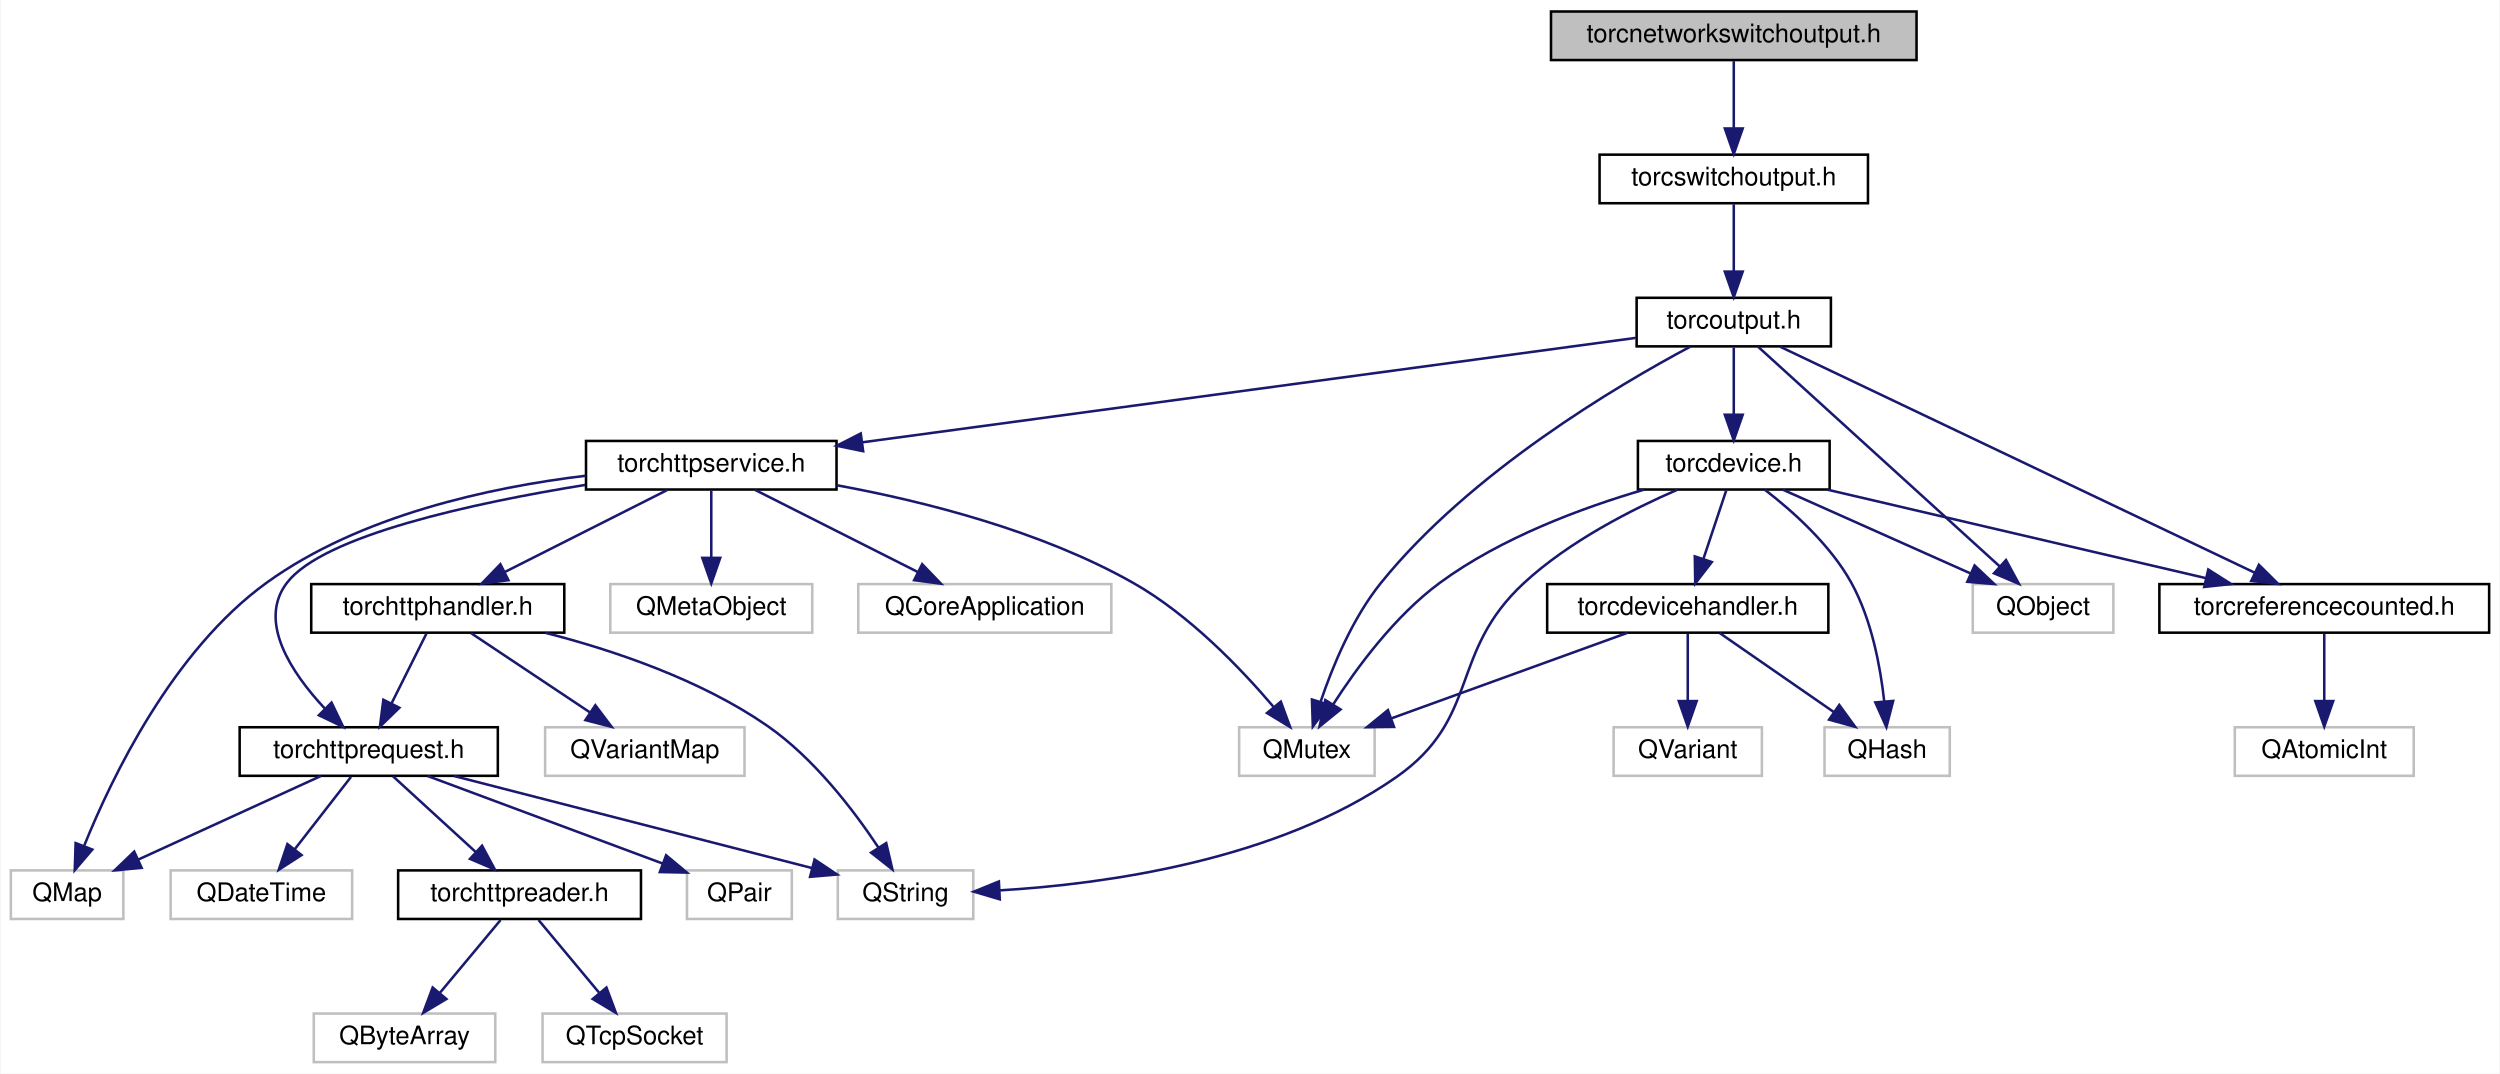
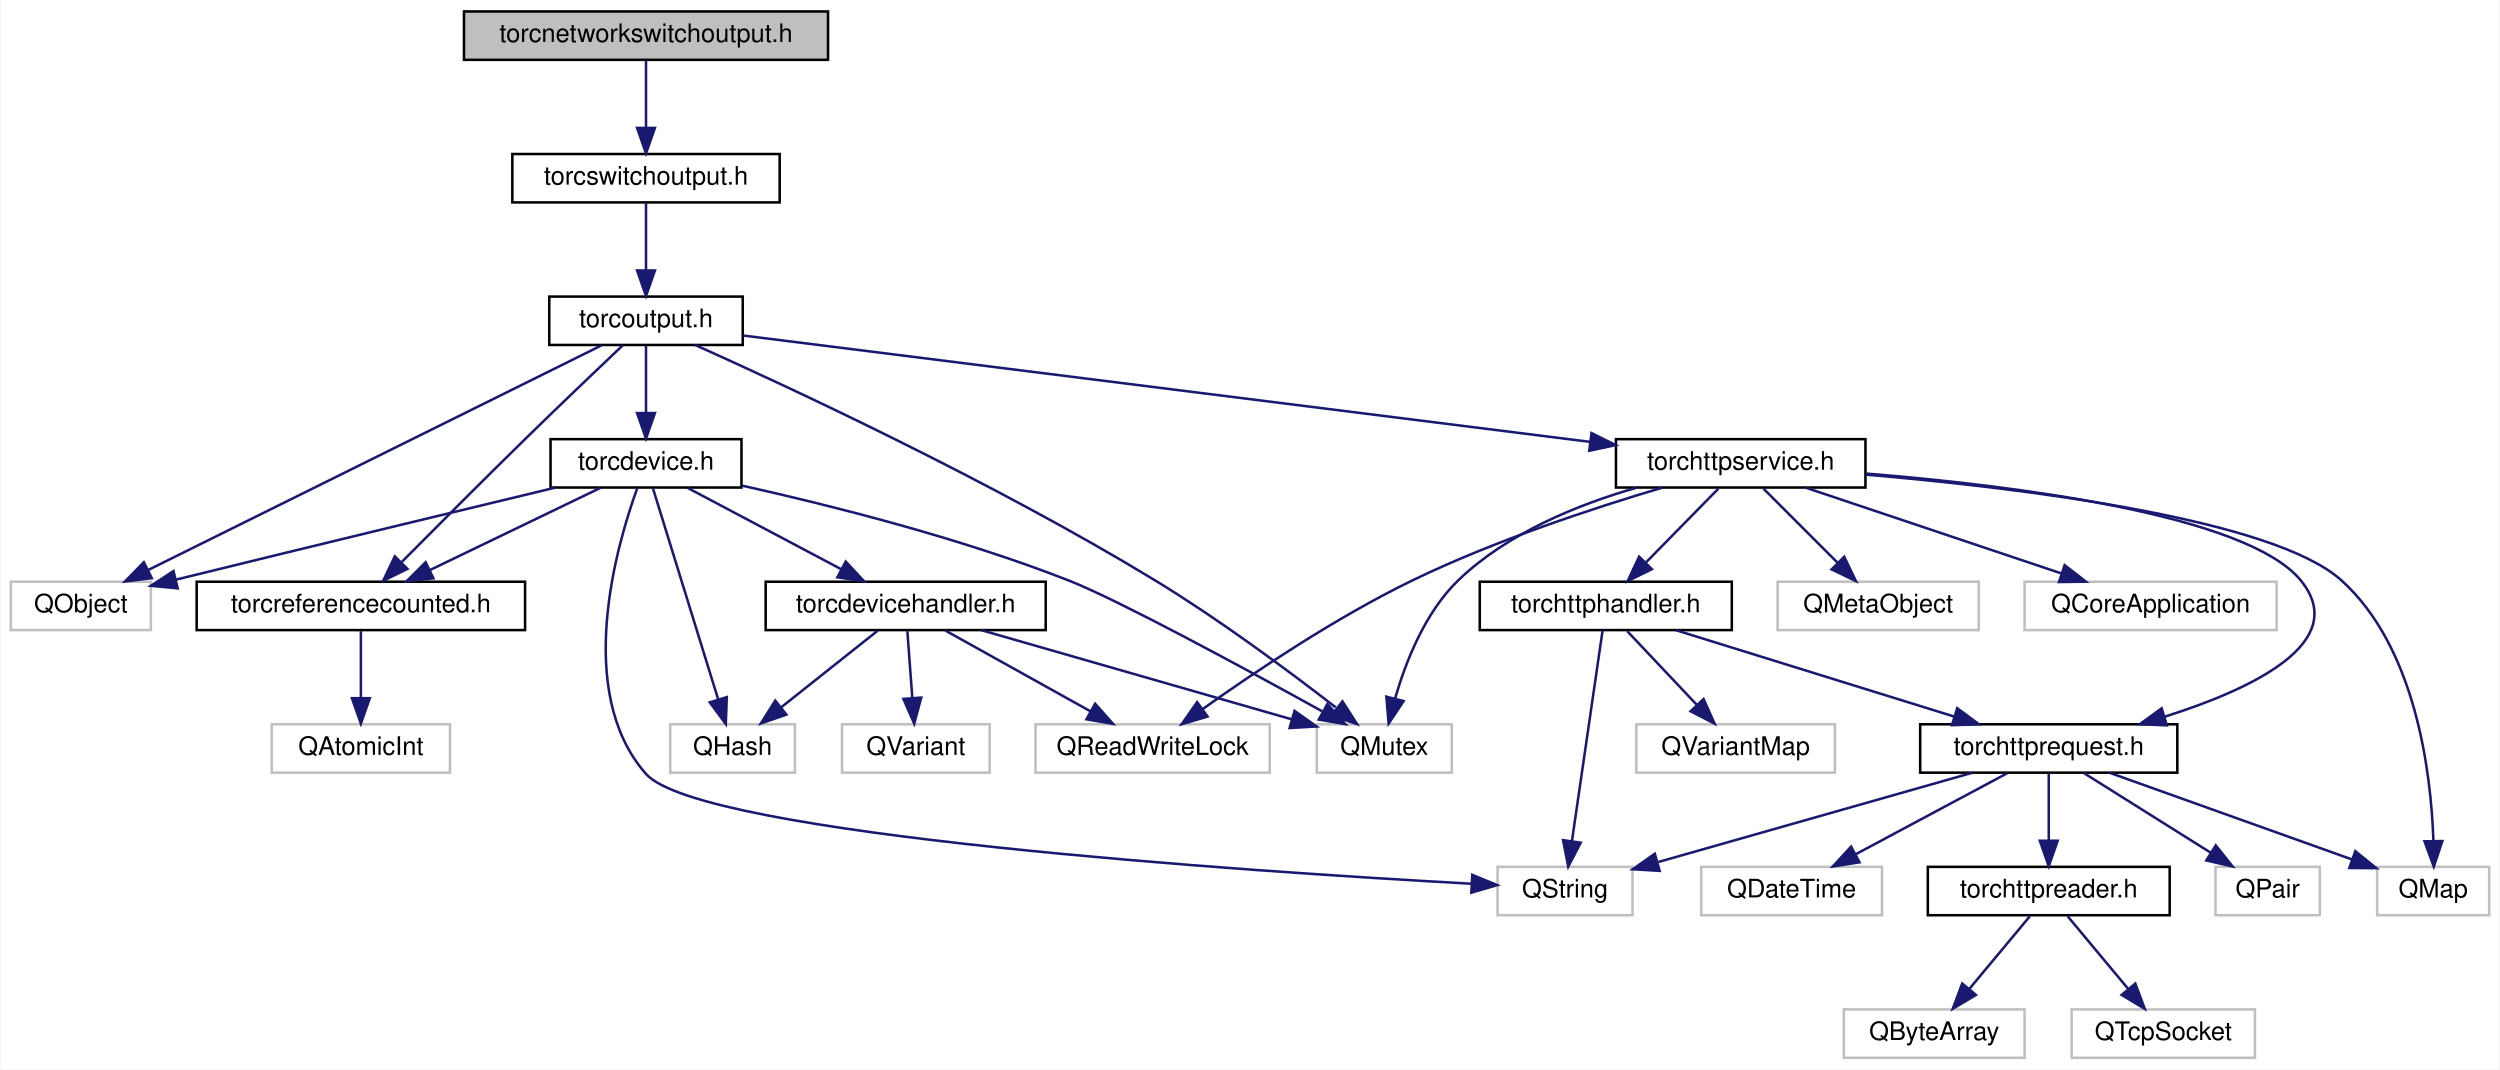
- <svg xmlns="http://www.w3.org/2000/svg" xmlns:xlink="http://www.w3.org/1999/xlink" width="978pt" height="420pt" viewBox="0.00 0.00 977.50 420.00">
+ <svg xmlns="http://www.w3.org/2000/svg" xmlns:xlink="http://www.w3.org/1999/xlink" width="982pt" height="420pt" viewBox="0.00 0.00 981.50 420.00">
  <g id="graph0" class="graph" transform="scale(1 1) rotate(0) translate(4 416)">
-     <polygon fill="white" stroke="none" points="-4,4 -4,-416 973.5,-416 973.5,4 -4,4" />
+     <polygon fill="white" stroke="none" points="-4,4 -4,-416 977.5,-416 977.5,4 -4,4" />
    <g id="node1" class="node">
-       <polygon fill="#bfbfbf" stroke="black" points="602.5,-392.5 602.5,-411.5 745.5,-411.5 745.5,-392.5 602.5,-392.5" />
-       <text text-anchor="middle" x="674" y="-399.5" font-family="Helvetica,sans-Serif" font-size="10.00">torcnetworkswitchoutput.h</text>
+       <polygon fill="#bfbfbf" stroke="black" points="178,-392.5 178,-411.5 321,-411.5 321,-392.5 178,-392.5" />
+       <text text-anchor="middle" x="249.5" y="-399.5" font-family="Helvetica,sans-Serif" font-size="10.00">torcnetworkswitchoutput.h</text>
    </g>
    <g id="node2" class="node">
      <g id="a_node2">
        <a xlink:href="../../db/d9e/torcswitchoutput_8h.html" target="_top" xlink:title="torcswitchoutput.h">
-           <polygon fill="white" stroke="black" points="621.5,-336.5 621.5,-355.5 726.5,-355.5 726.5,-336.5 621.5,-336.5" />
-           <text text-anchor="middle" x="674" y="-343.5" font-family="Helvetica,sans-Serif" font-size="10.00">torcswitchoutput.h</text>
+           <polygon fill="white" stroke="black" points="197,-336.5 197,-355.5 302,-355.5 302,-336.5 197,-336.5" />
+           <text text-anchor="middle" x="249.5" y="-343.5" font-family="Helvetica,sans-Serif" font-size="10.00">torcswitchoutput.h</text>
        </a>
      </g>
    </g>
    <g id="edge1" class="edge">
-       <path fill="none" stroke="midnightblue" d="M674,-392.083C674,-385.006 674,-374.861 674,-365.986" />
-       <polygon fill="midnightblue" stroke="midnightblue" points="677.5,-365.751 674,-355.751 670.5,-365.751 677.5,-365.751" />
+       <path fill="none" stroke="midnightblue" d="M249.5,-392.083C249.5,-385.006 249.5,-374.861 249.5,-365.986" />
+       <polygon fill="midnightblue" stroke="midnightblue" points="253,-365.751 249.5,-355.751 246,-365.751 253,-365.751" />
    </g>
    <g id="node3" class="node">
      <g id="a_node3">
        <a xlink:href="../../dc/d01/torcoutput_8h.html" target="_top" xlink:title="torcoutput.h">
-           <polygon fill="white" stroke="black" points="636,-280.5 636,-299.5 712,-299.5 712,-280.5 636,-280.5" />
-           <text text-anchor="middle" x="674" y="-287.5" font-family="Helvetica,sans-Serif" font-size="10.00">torcoutput.h</text>
+           <polygon fill="white" stroke="black" points="211.5,-280.5 211.5,-299.5 287.5,-299.5 287.5,-280.5 211.5,-280.5" />
+           <text text-anchor="middle" x="249.5" y="-287.5" font-family="Helvetica,sans-Serif" font-size="10.00">torcoutput.h</text>
        </a>
      </g>
    </g>
    <g id="edge2" class="edge">
-       <path fill="none" stroke="midnightblue" d="M674,-336.083C674,-329.006 674,-318.861 674,-309.986" />
-       <polygon fill="midnightblue" stroke="midnightblue" points="677.5,-309.751 674,-299.751 670.5,-309.751 677.5,-309.751" />
+       <path fill="none" stroke="midnightblue" d="M249.5,-336.083C249.5,-329.006 249.5,-318.861 249.5,-309.986" />
+       <polygon fill="midnightblue" stroke="midnightblue" points="253,-309.751 249.5,-299.751 246,-309.751 253,-309.751" />
    </g>
    <g id="node4" class="node">
-       <polygon fill="white" stroke="#bfbfbf" points="480.5,-112.5 480.5,-131.5 533.5,-131.5 533.5,-112.5 480.5,-112.5" />
-       <text text-anchor="middle" x="507" y="-119.5" font-family="Helvetica,sans-Serif" font-size="10.00">QMutex</text>
+       <polygon fill="white" stroke="#bfbfbf" points="513,-112.5 513,-131.5 566,-131.5 566,-112.5 513,-112.5" />
+       <text text-anchor="middle" x="539.5" y="-119.5" font-family="Helvetica,sans-Serif" font-size="10.00">QMutex</text>
    </g>
    <g id="edge3" class="edge">
-       <path fill="none" stroke="midnightblue" d="M656.93,-280.357C628.438,-265.176 570.881,-231.194 536,-188 524.851,-174.194 517.085,-155.423 512.414,-141.601" />
-       <polygon fill="midnightblue" stroke="midnightblue" points="515.662,-140.26 509.327,-131.768 508.983,-142.357 515.662,-140.26" />
+       <path fill="none" stroke="midnightblue" d="M268.787,-280.497C305.098,-264.221 385.695,-226.818 449.5,-188 475.02,-172.474 502.627,-151.924 520.44,-138.123" />
+       <polygon fill="midnightblue" stroke="midnightblue" points="523.079,-140.502 528.799,-131.583 518.766,-134.988 523.079,-140.502" />
    </g>
    <g id="node5" class="node">
-       <polygon fill="white" stroke="#bfbfbf" points="767.5,-168.5 767.5,-187.5 822.5,-187.5 822.5,-168.5 767.5,-168.5" />
-       <text text-anchor="middle" x="795" y="-175.5" font-family="Helvetica,sans-Serif" font-size="10.00">QObject</text>
+       <polygon fill="white" stroke="#bfbfbf" points="0,-168.5 0,-187.5 55,-187.5 55,-168.5 0,-168.5" />
+       <text text-anchor="middle" x="27.5" y="-175.5" font-family="Helvetica,sans-Serif" font-size="10.00">QObject</text>
    </g>
    <g id="edge4" class="edge">
-       <path fill="none" stroke="midnightblue" d="M683.495,-280.368C703.905,-261.814 752.196,-217.913 778.019,-194.438" />
-       <polygon fill="midnightblue" stroke="midnightblue" points="780.504,-196.908 785.549,-187.591 775.796,-191.728 780.504,-196.908" />
+       <path fill="none" stroke="midnightblue" d="M232.08,-280.368C193.336,-261.171 99.835,-214.842 53.886,-192.074" />
+       <polygon fill="midnightblue" stroke="midnightblue" points="55.353,-188.895 44.839,-187.591 52.245,-195.167 55.353,-188.895" />
    </g>
    <g id="node6" class="node">
      <g id="a_node6">
        <a xlink:href="../../d8/dfe/torcreferencecounted_8h.html" target="_top" xlink:title="torcreferencecounted.h">
-           <polygon fill="white" stroke="black" points="840.5,-168.5 840.5,-187.5 969.5,-187.5 969.5,-168.5 840.5,-168.5" />
-           <text text-anchor="middle" x="905" y="-175.5" font-family="Helvetica,sans-Serif" font-size="10.00">torcreferencecounted.h</text>
+           <polygon fill="white" stroke="black" points="73,-168.5 73,-187.5 202,-187.5 202,-168.5 73,-168.5" />
+           <text text-anchor="middle" x="137.5" y="-175.5" font-family="Helvetica,sans-Serif" font-size="10.00">torcreferencecounted.h</text>
        </a>
      </g>
    </g>
    <g id="edge5" class="edge">
-       <path fill="none" stroke="midnightblue" d="M692.126,-280.368C732.525,-261.131 830.14,-214.648 877.844,-191.931" />
-       <polygon fill="midnightblue" stroke="midnightblue" points="879.434,-195.051 886.958,-187.591 876.425,-188.731 879.434,-195.051" />
+       <path fill="none" stroke="midnightblue" d="M240.434,-280.431C230.927,-271.42 215.58,-256.799 202.5,-244 185.686,-227.547 166.684,-208.491 153.589,-195.284" />
+       <polygon fill="midnightblue" stroke="midnightblue" points="155.794,-192.536 146.271,-187.892 150.819,-197.461 155.794,-192.536" />
    </g>
    <g id="node8" class="node">
      <g id="a_node8">
        <a xlink:href="../../d3/dee/torchttpservice_8h.html" target="_top" xlink:title="torchttpservice.h">
-           <polygon fill="white" stroke="black" points="225,-224.5 225,-243.5 323,-243.5 323,-224.5 225,-224.5" />
-           <text text-anchor="middle" x="274" y="-231.5" font-family="Helvetica,sans-Serif" font-size="10.00">torchttpservice.h</text>
+           <polygon fill="white" stroke="black" points="630.5,-224.5 630.5,-243.5 728.5,-243.5 728.5,-224.5 630.5,-224.5" />
+           <text text-anchor="middle" x="679.5" y="-231.5" font-family="Helvetica,sans-Serif" font-size="10.00">torchttpservice.h</text>
        </a>
      </g>
    </g>
    <g id="edge7" class="edge">
-       <path fill="none" stroke="midnightblue" d="M635.646,-283.822C565.536,-274.357 416.27,-254.206 333.092,-242.977" />
-       <polygon fill="midnightblue" stroke="midnightblue" points="333.418,-239.49 323.04,-241.62 332.482,-246.427 333.418,-239.49" />
+       <path fill="none" stroke="midnightblue" d="M287.66,-284.208C362.867,-274.763 530.701,-253.686 620.362,-242.427" />
+       <polygon fill="midnightblue" stroke="midnightblue" points="620.884,-245.889 630.37,-241.17 620.012,-238.943 620.884,-245.889" />
+     </g>
+     <g id="node22" class="node">
+       <g id="a_node22">
+         <a xlink:href="../../d1/df7/torcdevice_8h.html" target="_top" xlink:title="torcdevice.h">
+           <polygon fill="white" stroke="black" points="212,-224.5 212,-243.5 287,-243.5 287,-224.5 212,-224.5" />
+           <text text-anchor="middle" x="249.5" y="-231.5" font-family="Helvetica,sans-Serif" font-size="10.00">torcdevice.h</text>
+         </a>
+       </g>
+     </g>
+     <g id="edge25" class="edge">
+       <path fill="none" stroke="midnightblue" d="M249.5,-280.083C249.5,-273.006 249.5,-262.861 249.5,-253.986" />
+       <polygon fill="midnightblue" stroke="midnightblue" points="253,-253.751 249.5,-243.751 246,-253.751 253,-253.751" />
+     </g>
+     <g id="node7" class="node">
+       <polygon fill="white" stroke="#bfbfbf" points="102.5,-112.5 102.5,-131.5 172.5,-131.5 172.5,-112.5 102.5,-112.5" />
+       <text text-anchor="middle" x="137.5" y="-119.5" font-family="Helvetica,sans-Serif" font-size="10.00">QAtomicInt</text>
+     </g>
+     <g id="edge6" class="edge">
+       <path fill="none" stroke="midnightblue" d="M137.5,-168.083C137.5,-161.006 137.5,-150.861 137.5,-141.986" />
+       <polygon fill="midnightblue" stroke="midnightblue" points="141,-141.751 137.5,-131.751 134,-141.751 141,-141.751" />
+     </g>
+     <g id="edge9" class="edge">
+       <path fill="none" stroke="midnightblue" d="M638.626,-224.448C615.61,-217.831 587.717,-206.566 568.5,-188 555.469,-175.411 547.852,-155.92 543.722,-141.563" />
+       <polygon fill="midnightblue" stroke="midnightblue" points="547.088,-140.599 541.211,-131.784 540.308,-142.34 547.088,-140.599" />
+     </g>
+     <g id="node9" class="node">
+       <polygon fill="white" stroke="#bfbfbf" points="929.5,-56.5 929.5,-75.5 973.5,-75.5 973.5,-56.5 929.5,-56.5" />
+       <text text-anchor="middle" x="951.5" y="-63.5" font-family="Helvetica,sans-Serif" font-size="10.00">QMap</text>
+     </g>
+     <g id="edge8" class="edge">
+       <path fill="none" stroke="midnightblue" d="M728.606,-229.574C789.514,-224.344 888.619,-212.3 915.5,-188 944.675,-161.626 950.637,-112.774 951.594,-85.915" />
+       <polygon fill="midnightblue" stroke="midnightblue" points="955.099,-85.631 951.749,-75.579 948.1,-85.526 955.099,-85.631" />
+     </g>
+     <g id="node10" class="node">
+       <polygon fill="white" stroke="#bfbfbf" points="402.5,-112.5 402.5,-131.5 494.5,-131.5 494.5,-112.5 402.5,-112.5" />
+       <text text-anchor="middle" x="448.5" y="-119.5" font-family="Helvetica,sans-Serif" font-size="10.00">QReadWriteLock</text>
+     </g>
+     <g id="edge10" class="edge">
+       <path fill="none" stroke="midnightblue" d="M648.727,-224.464C622.076,-216.56 582.834,-203.679 550.5,-188 520.352,-173.381 488.16,-151.734 468.184,-137.499" />
+       <polygon fill="midnightblue" stroke="midnightblue" points="470.074,-134.547 459.917,-131.532 465.977,-140.223 470.074,-134.547" />
+     </g>
+     <g id="node11" class="node">
+       <polygon fill="white" stroke="#bfbfbf" points="694,-168.5 694,-187.5 773,-187.5 773,-168.5 694,-168.5" />
+       <text text-anchor="middle" x="733.5" y="-175.5" font-family="Helvetica,sans-Serif" font-size="10.00">QMetaObject</text>
+     </g>
+     <g id="edge11" class="edge">
+       <path fill="none" stroke="midnightblue" d="M688.417,-224.083C696.28,-216.22 707.931,-204.569 717.419,-195.081" />
+       <polygon fill="midnightblue" stroke="midnightblue" points="720.153,-197.297 724.749,-187.751 715.203,-192.347 720.153,-197.297" />
+     </g>
+     <g id="node12" class="node">
+       <polygon fill="white" stroke="#bfbfbf" points="791,-168.5 791,-187.5 890,-187.5 890,-168.5 791,-168.5" />
+       <text text-anchor="middle" x="840.5" y="-175.5" font-family="Helvetica,sans-Serif" font-size="10.00">QCoreApplication</text>
+     </g>
+     <g id="edge12" class="edge">
+       <path fill="none" stroke="midnightblue" d="M705.011,-224.444C732.096,-215.359 775.09,-200.939 805.369,-190.783" />
+       <polygon fill="midnightblue" stroke="midnightblue" points="806.74,-194.015 815.108,-187.516 804.514,-187.378 806.74,-194.015" />
+     </g>
+     <g id="node13" class="node">
+       <g id="a_node13">
+         <a xlink:href="../../d4/d11/torchttphandler_8h.html" target="_top" xlink:title="torchttphandler.h">
+           <polygon fill="white" stroke="black" points="577,-168.5 577,-187.5 676,-187.5 676,-168.5 577,-168.5" />
+           <text text-anchor="middle" x="626.5" y="-175.5" font-family="Helvetica,sans-Serif" font-size="10.00">torchttphandler.h</text>
+         </a>
+       </g>
+     </g>
+     <g id="edge13" class="edge">
+       <path fill="none" stroke="midnightblue" d="M670.748,-224.083C663.03,-216.22 651.595,-204.569 642.283,-195.081" />
+       <polygon fill="midnightblue" stroke="midnightblue" points="644.592,-192.436 635.089,-187.751 639.596,-197.34 644.592,-192.436" />
+     </g>
+     <g id="node16" class="node">
+       <g id="a_node16">
+         <a xlink:href="../../df/dd7/torchttprequest_8h.html" target="_top" xlink:title="torchttprequest.h">
+           <polygon fill="white" stroke="black" points="750,-112.5 750,-131.5 851,-131.5 851,-112.5 750,-112.5" />
+           <text text-anchor="middle" x="800.5" y="-119.5" font-family="Helvetica,sans-Serif" font-size="10.00">torchttprequest.h</text>
+         </a>
+       </g>
+     </g>
+     <g id="edge24" class="edge">
+       <path fill="none" stroke="midnightblue" d="M728.676,-229.993C786.811,-225.293 878.362,-213.899 899.5,-188 919.286,-163.757 880.557,-145.366 845.895,-134.437" />
+       <polygon fill="midnightblue" stroke="midnightblue" points="846.862,-131.073 836.278,-131.554 844.851,-137.779 846.862,-131.073" />
+     </g>
+     <g id="node14" class="node">
+       <polygon fill="white" stroke="#bfbfbf" points="584,-56.5 584,-75.5 637,-75.5 637,-56.5 584,-56.5" />
+       <text text-anchor="middle" x="610.5" y="-63.5" font-family="Helvetica,sans-Serif" font-size="10.00">QString</text>
+     </g>
+     <g id="edge14" class="edge">
+       <path fill="none" stroke="midnightblue" d="M625.245,-168.368C622.662,-150.617 616.706,-109.666 613.205,-85.597" />
+       <polygon fill="midnightblue" stroke="midnightblue" points="616.653,-84.984 611.75,-75.591 609.726,-85.991 616.653,-84.984" />
+     </g>
+     <g id="node15" class="node">
+       <polygon fill="white" stroke="#bfbfbf" points="638.5,-112.5 638.5,-131.5 716.5,-131.5 716.5,-112.5 638.5,-112.5" />
+       <text text-anchor="middle" x="677.5" y="-119.5" font-family="Helvetica,sans-Serif" font-size="10.00">QVariantMap</text>
+     </g>
+     <g id="edge15" class="edge">
+       <path fill="none" stroke="midnightblue" d="M634.922,-168.083C642.348,-160.22 653.352,-148.569 662.312,-139.081" />
+       <polygon fill="midnightblue" stroke="midnightblue" points="664.913,-141.424 669.235,-131.751 659.824,-136.618 664.913,-141.424" />
+     </g>
+     <g id="edge16" class="edge">
+       <path fill="none" stroke="midnightblue" d="M654.071,-168.444C683.597,-159.28 730.618,-144.688 763.383,-134.519" />
+       <polygon fill="midnightblue" stroke="midnightblue" points="764.545,-137.823 773.058,-131.516 762.47,-131.138 764.545,-137.823" />
+     </g>
+     <g id="edge17" class="edge">
+       <path fill="none" stroke="midnightblue" d="M824.426,-112.444C850.165,-103.239 891.222,-88.556 919.671,-78.383" />
+       <polygon fill="midnightblue" stroke="midnightblue" points="920.925,-81.651 929.162,-74.988 918.568,-75.06 920.925,-81.651" />
+     </g>
+     <g id="edge19" class="edge">
+       <path fill="none" stroke="midnightblue" d="M770.394,-112.444C736.966,-102.943 683.003,-87.606 647.145,-77.415" />
+       <polygon fill="midnightblue" stroke="midnightblue" points="647.669,-73.925 637.093,-74.558 645.755,-80.659 647.669,-73.925" />
+     </g>
+     <g id="node17" class="node">
+       <polygon fill="white" stroke="#bfbfbf" points="866,-56.5 866,-75.5 907,-75.5 907,-56.5 866,-56.5" />
+       <text text-anchor="middle" x="886.5" y="-63.5" font-family="Helvetica,sans-Serif" font-size="10.00">QPair</text>
+     </g>
+     <g id="edge18" class="edge">
+       <path fill="none" stroke="midnightblue" d="M814.317,-112.324C827.733,-103.9 848.324,-90.971 864.086,-81.074" />
+       <polygon fill="midnightblue" stroke="midnightblue" points="866.109,-83.936 872.717,-75.654 862.387,-78.008 866.109,-83.936" />
+     </g>
+     <g id="node18" class="node">
+       <polygon fill="white" stroke="#bfbfbf" points="664,-56.5 664,-75.5 735,-75.5 735,-56.5 664,-56.5" />
+       <text text-anchor="middle" x="699.5" y="-63.5" font-family="Helvetica,sans-Serif" font-size="10.00">QDateTime</text>
+     </g>
+     <g id="edge20" class="edge">
+       <path fill="none" stroke="midnightblue" d="M784.273,-112.324C768.149,-103.703 743.2,-90.364 724.536,-80.385" />
+       <polygon fill="midnightblue" stroke="midnightblue" points="726.156,-77.283 715.687,-75.654 722.856,-83.456 726.156,-77.283" />
+     </g>
+     <g id="node19" class="node">
+       <g id="a_node19">
+         <a xlink:href="../../de/de6/torchttpreader_8h.html" target="_top" xlink:title="torchttpreader.h">
+           <polygon fill="white" stroke="black" points="753,-56.5 753,-75.5 848,-75.5 848,-56.5 753,-56.5" />
+           <text text-anchor="middle" x="800.5" y="-63.5" font-family="Helvetica,sans-Serif" font-size="10.00">torchttpreader.h</text>
+         </a>
+       </g>
+     </g>
+     <g id="edge21" class="edge">
+       <path fill="none" stroke="midnightblue" d="M800.5,-112.083C800.5,-105.006 800.5,-94.861 800.5,-85.987" />
+       <polygon fill="midnightblue" stroke="midnightblue" points="804,-85.751 800.5,-75.751 797,-85.751 804,-85.751" />
+     </g>
+     <g id="node20" class="node">
+       <polygon fill="white" stroke="#bfbfbf" points="720,-0.5 720,-19.5 791,-19.5 791,-0.5 720,-0.5" />
+       <text text-anchor="middle" x="755.5" y="-7.5" font-family="Helvetica,sans-Serif" font-size="10.00">QByteArray</text>
+     </g>
+     <g id="edge22" class="edge">
+       <path fill="none" stroke="midnightblue" d="M793.069,-56.083C786.647,-48.377 777.194,-37.033 769.378,-27.653" />
+       <polygon fill="midnightblue" stroke="midnightblue" points="771.883,-25.193 762.793,-19.751 766.506,-29.674 771.883,-25.193" />
    </g>
    <g id="node21" class="node">
-       <g id="a_node21">
-         <a xlink:href="../../d1/df7/torcdevice_8h.html" target="_top" xlink:title="torcdevice.h">
-           <polygon fill="white" stroke="black" points="636.5,-224.5 636.5,-243.5 711.5,-243.5 711.5,-224.5 636.5,-224.5" />
-           <text text-anchor="middle" x="674" y="-231.5" font-family="Helvetica,sans-Serif" font-size="10.00">torcdevice.h</text>
-         </a>
-       </g>
-     </g>
-     <g id="edge24" class="edge">
-       <path fill="none" stroke="midnightblue" d="M674,-280.083C674,-273.006 674,-262.861 674,-253.986" />
-       <polygon fill="midnightblue" stroke="midnightblue" points="677.5,-253.751 674,-243.751 670.5,-253.751 677.5,-253.751" />
-     </g>
-     <g id="node7" class="node">
-       <polygon fill="white" stroke="#bfbfbf" points="870,-112.5 870,-131.5 940,-131.5 940,-112.5 870,-112.5" />
-       <text text-anchor="middle" x="905" y="-119.5" font-family="Helvetica,sans-Serif" font-size="10.00">QAtomicInt</text>
-     </g>
-     <g id="edge6" class="edge">
-       <path fill="none" stroke="midnightblue" d="M905,-168.083C905,-161.006 905,-150.861 905,-141.986" />
-       <polygon fill="midnightblue" stroke="midnightblue" points="908.5,-141.751 905,-131.751 901.5,-141.751 908.5,-141.751" />
-     </g>
-     <g id="edge9" class="edge">
-       <path fill="none" stroke="midnightblue" d="M323.01,-226.189C357.187,-219.916 402.943,-208.385 439,-188 461.105,-175.503 481.443,-154.209 494.006,-139.413" />
-       <polygon fill="midnightblue" stroke="midnightblue" points="496.809,-141.515 500.459,-131.569 491.403,-137.068 496.809,-141.515" />
-     </g>
-     <g id="node9" class="node">
-       <polygon fill="white" stroke="#bfbfbf" points="0,-56.5 0,-75.5 44,-75.5 44,-56.5 0,-56.5" />
-       <text text-anchor="middle" x="22" y="-63.5" font-family="Helvetica,sans-Serif" font-size="10.00">QMap</text>
-     </g>
-     <g id="edge8" class="edge">
-       <path fill="none" stroke="midnightblue" d="M224.914,-229.9C187.625,-225.413 136.674,-214.495 100,-188 63.32,-161.5 39.508,-111.96 28.71,-85.225" />
-       <polygon fill="midnightblue" stroke="midnightblue" points="31.857,-83.66 24.988,-75.594 25.328,-86.183 31.857,-83.66" />
-     </g>
-     <g id="node10" class="node">
-       <polygon fill="white" stroke="#bfbfbf" points="234.5,-168.5 234.5,-187.5 313.5,-187.5 313.5,-168.5 234.5,-168.5" />
-       <text text-anchor="middle" x="274" y="-175.5" font-family="Helvetica,sans-Serif" font-size="10.00">QMetaObject</text>
-     </g>
-     <g id="edge10" class="edge">
-       <path fill="none" stroke="midnightblue" d="M274,-224.083C274,-217.006 274,-206.861 274,-197.986" />
-       <polygon fill="midnightblue" stroke="midnightblue" points="277.5,-197.751 274,-187.751 270.5,-197.751 277.5,-197.751" />
-     </g>
-     <g id="node11" class="node">
-       <polygon fill="white" stroke="#bfbfbf" points="331.5,-168.5 331.5,-187.5 430.5,-187.5 430.5,-168.5 331.5,-168.5" />
-       <text text-anchor="middle" x="381" y="-175.5" font-family="Helvetica,sans-Serif" font-size="10.00">QCoreApplication</text>
-     </g>
-     <g id="edge11" class="edge">
-       <path fill="none" stroke="midnightblue" d="M291.191,-224.324C308.351,-215.664 334.946,-202.242 354.747,-192.249" />
-       <polygon fill="midnightblue" stroke="midnightblue" points="356.501,-195.285 363.851,-187.655 353.347,-189.035 356.501,-195.285" />
-     </g>
-     <g id="node12" class="node">
-       <g id="a_node12">
-         <a xlink:href="../../d4/d11/torchttphandler_8h.html" target="_top" xlink:title="torchttphandler.h">
-           <polygon fill="white" stroke="black" points="117.5,-168.5 117.5,-187.5 216.5,-187.5 216.5,-168.5 117.5,-168.5" />
-           <text text-anchor="middle" x="167" y="-175.5" font-family="Helvetica,sans-Serif" font-size="10.00">torchttphandler.h</text>
-         </a>
-       </g>
-     </g>
-     <g id="edge12" class="edge">
-       <path fill="none" stroke="midnightblue" d="M256.809,-224.324C239.649,-215.664 213.054,-202.242 193.253,-192.249" />
-       <polygon fill="midnightblue" stroke="midnightblue" points="194.653,-189.035 184.149,-187.655 191.499,-195.285 194.653,-189.035" />
-     </g>
-     <g id="node15" class="node">
-       <g id="a_node15">
-         <a xlink:href="../../df/dd7/torchttprequest_8h.html" target="_top" xlink:title="torchttprequest.h">
-           <polygon fill="white" stroke="black" points="89.5,-112.5 89.5,-131.5 190.5,-131.5 190.5,-112.5 89.5,-112.5" />
-           <text text-anchor="middle" x="140" y="-119.5" font-family="Helvetica,sans-Serif" font-size="10.00">torchttprequest.h</text>
-         </a>
-       </g>
+       <polygon fill="white" stroke="#bfbfbf" points="809.5,-0.5 809.5,-19.5 881.5,-19.5 881.5,-0.5 809.5,-0.5" />
+       <text text-anchor="middle" x="845.5" y="-7.5" font-family="Helvetica,sans-Serif" font-size="10.00">QTcpSocket</text>
    </g>
    <g id="edge23" class="edge">
-       <path fill="none" stroke="midnightblue" d="M224.697,-226.301C181.074,-219.243 122.197,-206.558 108,-188 96.373,-172.801 109.868,-152.71 122.731,-138.91" />
-       <polygon fill="midnightblue" stroke="midnightblue" points="125.446,-141.144 130.038,-131.596 120.494,-136.197 125.446,-141.144" />
-     </g>
-     <g id="node13" class="node">
-       <polygon fill="white" stroke="#bfbfbf" points="323.5,-56.5 323.5,-75.5 376.5,-75.5 376.5,-56.5 323.5,-56.5" />
-       <text text-anchor="middle" x="350" y="-63.5" font-family="Helvetica,sans-Serif" font-size="10.00">QString</text>
-     </g>
-     <g id="edge13" class="edge">
-       <path fill="none" stroke="midnightblue" d="M209.176,-168.426C235.766,-161.6 269.887,-150.119 296,-132 314.193,-119.376 329.705,-99.043 339.373,-84.479" />
-       <polygon fill="midnightblue" stroke="midnightblue" points="342.429,-86.195 344.851,-75.881 336.526,-82.433 342.429,-86.195" />
-     </g>
-     <g id="node14" class="node">
-       <polygon fill="white" stroke="#bfbfbf" points="209,-112.5 209,-131.5 287,-131.5 287,-112.5 209,-112.5" />
-       <text text-anchor="middle" x="248" y="-119.5" font-family="Helvetica,sans-Serif" font-size="10.00">QVariantMap</text>
-     </g>
-     <g id="edge14" class="edge">
-       <path fill="none" stroke="midnightblue" d="M180.014,-168.324C192.532,-159.979 211.682,-147.212 226.471,-137.352" />
-       <polygon fill="midnightblue" stroke="midnightblue" points="228.639,-140.114 235.018,-131.655 224.756,-134.289 228.639,-140.114" />
-     </g>
-     <g id="edge15" class="edge">
-       <path fill="none" stroke="midnightblue" d="M162.541,-168.083C158.846,-160.691 153.477,-149.953 148.906,-140.811" />
-       <polygon fill="midnightblue" stroke="midnightblue" points="151.978,-139.13 144.376,-131.751 145.717,-142.261 151.978,-139.13" />
-     </g>
-     <g id="edge16" class="edge">
-       <path fill="none" stroke="midnightblue" d="M121.303,-112.444C102.056,-103.636 71.847,-89.812 49.8,-79.722" />
-       <polygon fill="midnightblue" stroke="midnightblue" points="51.16,-76.495 40.61,-75.516 48.247,-82.86 51.16,-76.495" />
-     </g>
-     <g id="edge18" class="edge">
-       <path fill="none" stroke="midnightblue" d="M173.275,-112.444C211.47,-102.622 273.919,-86.564 313.442,-76.401" />
-       <polygon fill="midnightblue" stroke="midnightblue" points="314.398,-79.769 323.211,-73.889 312.654,-72.989 314.398,-79.769" />
-     </g>
-     <g id="node16" class="node">
-       <polygon fill="white" stroke="#bfbfbf" points="264.5,-56.5 264.5,-75.5 305.5,-75.5 305.5,-56.5 264.5,-56.5" />
-       <text text-anchor="middle" x="285" y="-63.5" font-family="Helvetica,sans-Serif" font-size="10.00">QPair</text>
-     </g>
-     <g id="edge17" class="edge">
-       <path fill="none" stroke="midnightblue" d="M162.976,-112.444C187.868,-103.173 227.681,-88.346 255.019,-78.165" />
-       <polygon fill="midnightblue" stroke="midnightblue" points="256.327,-81.413 264.476,-74.643 253.883,-74.853 256.327,-81.413" />
-     </g>
-     <g id="node17" class="node">
-       <polygon fill="white" stroke="#bfbfbf" points="62.5,-56.5 62.5,-75.5 133.5,-75.5 133.5,-56.5 62.5,-56.5" />
-       <text text-anchor="middle" x="98" y="-63.5" font-family="Helvetica,sans-Serif" font-size="10.00">QDateTime</text>
-     </g>
-     <g id="edge19" class="edge">
-       <path fill="none" stroke="midnightblue" d="M133.065,-112.083C127.071,-104.377 118.248,-93.033 110.952,-83.653" />
-       <polygon fill="midnightblue" stroke="midnightblue" points="113.709,-81.496 104.806,-75.751 108.183,-85.793 113.709,-81.496" />
-     </g>
-     <g id="node18" class="node">
-       <g id="a_node18">
-         <a xlink:href="../../de/de6/torchttpreader_8h.html" target="_top" xlink:title="torchttpreader.h">
-           <polygon fill="white" stroke="black" points="151.5,-56.5 151.5,-75.5 246.5,-75.5 246.5,-56.5 151.5,-56.5" />
-           <text text-anchor="middle" x="199" y="-63.5" font-family="Helvetica,sans-Serif" font-size="10.00">torchttpreader.h</text>
-         </a>
-       </g>
-     </g>
-     <g id="edge20" class="edge">
-       <path fill="none" stroke="midnightblue" d="M149.479,-112.324C158.201,-104.341 171.343,-92.313 181.898,-82.653" />
-       <polygon fill="midnightblue" stroke="midnightblue" points="184.334,-85.167 189.348,-75.834 179.608,-80.004 184.334,-85.167" />
-     </g>
-     <g id="node19" class="node">
-       <polygon fill="white" stroke="#bfbfbf" points="118.5,-0.5 118.5,-19.5 189.5,-19.5 189.5,-0.5 118.5,-0.5" />
-       <text text-anchor="middle" x="154" y="-7.5" font-family="Helvetica,sans-Serif" font-size="10.00">QByteArray</text>
-     </g>
-     <g id="edge21" class="edge">
-       <path fill="none" stroke="midnightblue" d="M191.569,-56.083C185.147,-48.377 175.694,-37.033 167.878,-27.653" />
-       <polygon fill="midnightblue" stroke="midnightblue" points="170.383,-25.193 161.293,-19.751 165.006,-29.674 170.383,-25.193" />
-     </g>
-     <g id="node20" class="node">
-       <polygon fill="white" stroke="#bfbfbf" points="208,-0.5 208,-19.5 280,-19.5 280,-0.5 208,-0.5" />
-       <text text-anchor="middle" x="244" y="-7.5" font-family="Helvetica,sans-Serif" font-size="10.00">QTcpSocket</text>
-     </g>
-     <g id="edge22" class="edge">
-       <path fill="none" stroke="midnightblue" d="M206.431,-56.083C212.853,-48.377 222.306,-37.033 230.122,-27.653" />
-       <polygon fill="midnightblue" stroke="midnightblue" points="232.994,-29.674 236.707,-19.751 227.617,-25.193 232.994,-29.674" />
+       <path fill="none" stroke="midnightblue" d="M807.931,-56.083C814.353,-48.377 823.806,-37.033 831.622,-27.653" />
+       <polygon fill="midnightblue" stroke="midnightblue" points="834.494,-29.674 838.207,-19.751 829.117,-25.193 834.494,-29.674" />
+     </g>
+     <g id="edge27" class="edge">
+       <path fill="none" stroke="midnightblue" d="M287.171,-225.257C321.315,-217.664 372.691,-204.79 415.5,-188 435.102,-180.312 484.964,-153.26 515.152,-136.574" />
+       <polygon fill="midnightblue" stroke="midnightblue" points="517.149,-139.469 524.198,-131.559 513.755,-133.347 517.149,-139.469" />
+     </g>
+     <g id="edge29" class="edge">
+       <path fill="none" stroke="midnightblue" d="M213.823,-224.454C178.414,-215.953 122.323,-202.436 64.974,-188.35" />
+       <polygon fill="midnightblue" stroke="midnightblue" points="65.558,-184.89 55.012,-185.901 63.887,-191.687 65.558,-184.89" />
+     </g>
+     <g id="edge30" class="edge">
+       <path fill="none" stroke="midnightblue" d="M231.505,-224.324C213.462,-215.625 185.453,-202.12 164.697,-192.113" />
+       <polygon fill="midnightblue" stroke="midnightblue" points="165.978,-188.845 155.45,-187.655 162.938,-195.15 165.978,-188.845" />
+     </g>
+     <g id="edge28" class="edge">
+       <path fill="none" stroke="midnightblue" d="M246.106,-224.35C238.142,-202.453 220.994,-144.279 249.5,-112 270.767,-87.918 486.294,-73.689 573.835,-68.864" />
+       <polygon fill="midnightblue" stroke="midnightblue" points="574.058,-72.357 583.855,-68.322 573.68,-65.368 574.058,-72.357" />
+     </g>
+     <g id="node23" class="node">
+       <polygon fill="white" stroke="#bfbfbf" points="259,-112.5 259,-131.5 308,-131.5 308,-112.5 259,-112.5" />
+       <text text-anchor="middle" x="283.5" y="-119.5" font-family="Helvetica,sans-Serif" font-size="10.00">QHash</text>
    </g>
    <g id="edge26" class="edge">
-       <path fill="none" stroke="midnightblue" d="M638.933,-224.463C614.841,-217.414 583,-205.666 559,-188 541.433,-175.07 526.504,-154.791 517.21,-140.324" />
-       <polygon fill="midnightblue" stroke="midnightblue" points="520.175,-138.464 511.944,-131.792 514.218,-142.14 520.175,-138.464" />
-     </g>
-     <g id="edge28" class="edge">
-       <path fill="none" stroke="midnightblue" d="M693.173,-224.444C712.909,-215.636 743.885,-201.812 766.493,-191.722" />
-       <polygon fill="midnightblue" stroke="midnightblue" points="768.211,-194.788 775.917,-187.516 765.359,-188.396 768.211,-194.788" />
-     </g>
-     <g id="edge29" class="edge">
-       <path fill="none" stroke="midnightblue" d="M710.603,-224.444C750.731,-215.063 815.198,-199.993 858.785,-189.804" />
-       <polygon fill="midnightblue" stroke="midnightblue" points="859.628,-193.201 868.569,-187.516 858.034,-186.385 859.628,-193.201" />
-     </g>
-     <g id="edge27" class="edge">
-       <path fill="none" stroke="midnightblue" d="M651.961,-224.434C634.308,-216.794 609.66,-204.301 592,-188 562.29,-160.576 575.15,-135.148 542,-112 495.261,-79.364 428.098,-70.145 386.852,-67.688" />
-       <polygon fill="midnightblue" stroke="midnightblue" points="386.86,-64.184 376.7,-67.189 386.516,-71.176 386.86,-64.184" />
-     </g>
-     <g id="node22" class="node">
-       <polygon fill="white" stroke="#bfbfbf" points="709.5,-112.5 709.5,-131.5 758.5,-131.5 758.5,-112.5 709.5,-112.5" />
-       <text text-anchor="middle" x="734" y="-119.5" font-family="Helvetica,sans-Serif" font-size="10.00">QHash</text>
-     </g>
-     <g id="edge25" class="edge">
-       <path fill="none" stroke="midnightblue" d="M686.13,-224.435C696.729,-216.288 711.687,-203.063 720,-188 727.93,-173.63 731.37,-155.17 732.861,-141.598" />
-       <polygon fill="midnightblue" stroke="midnightblue" points="736.357,-141.802 733.711,-131.543 729.381,-141.212 736.357,-141.802" />
-     </g>
-     <g id="node23" class="node">
-       <g id="a_node23">
+       <path fill="none" stroke="midnightblue" d="M252.168,-224.368C257.68,-206.537 270.427,-165.295 277.852,-141.272" />
+       <polygon fill="midnightblue" stroke="midnightblue" points="281.235,-142.179 280.844,-131.591 274.547,-140.112 281.235,-142.179" />
+     </g>
+     <g id="node24" class="node">
+       <g id="a_node24">
        <a xlink:href="../../d2/d5b/torcdevicehandler_8h.html" target="_top" xlink:title="torcdevicehandler.h">
-           <polygon fill="white" stroke="black" points="601,-168.5 601,-187.5 711,-187.5 711,-168.5 601,-168.5" />
-           <text text-anchor="middle" x="656" y="-175.5" font-family="Helvetica,sans-Serif" font-size="10.00">torcdevicehandler.h</text>
-         </a>
-       </g>
-     </g>
-     <g id="edge30" class="edge">
-       <path fill="none" stroke="midnightblue" d="M671.028,-224.083C668.616,-216.849 665.136,-206.409 662.132,-197.397" />
-       <polygon fill="midnightblue" stroke="midnightblue" points="665.4,-196.131 658.917,-187.751 658.759,-198.345 665.4,-196.131" />
+           <polygon fill="white" stroke="black" points="296.5,-168.5 296.5,-187.5 406.5,-187.5 406.5,-168.5 296.5,-168.5" />
+           <text text-anchor="middle" x="351.5" y="-175.5" font-family="Helvetica,sans-Serif" font-size="10.00">torcdevicehandler.h</text>
+         </a>
+       </g>
+     </g>
+     <g id="edge31" class="edge">
+       <path fill="none" stroke="midnightblue" d="M265.888,-224.324C282.171,-215.703 307.367,-202.364 326.216,-192.386" />
+       <polygon fill="midnightblue" stroke="midnightblue" points="327.952,-195.427 335.153,-187.655 324.677,-189.24 327.952,-195.427" />
+     </g>
+     <g id="edge33" class="edge">
+       <path fill="none" stroke="midnightblue" d="M381.289,-168.444C414.271,-158.97 467.456,-143.693 502.937,-133.502" />
+       <polygon fill="midnightblue" stroke="midnightblue" points="504.245,-136.768 512.89,-130.643 502.312,-130.04 504.245,-136.768" />
+     </g>
+     <g id="edge34" class="edge">
+       <path fill="none" stroke="midnightblue" d="M367.085,-168.324C382.499,-159.743 406.312,-146.486 424.21,-136.522" />
+       <polygon fill="midnightblue" stroke="midnightblue" points="425.919,-139.577 432.954,-131.655 422.514,-133.461 425.919,-139.577" />
    </g>
    <g id="edge32" class="edge">
-       <path fill="none" stroke="midnightblue" d="M632.391,-168.444C607.542,-159.438 568.226,-145.189 540.246,-135.049" />
-       <polygon fill="midnightblue" stroke="midnightblue" points="541.093,-131.633 530.499,-131.516 538.708,-138.214 541.093,-131.633" />
-     </g>
-     <g id="edge31" class="edge">
-       <path fill="none" stroke="midnightblue" d="M668.532,-168.324C680.586,-159.979 699.027,-147.212 713.269,-137.352" />
-       <polygon fill="midnightblue" stroke="midnightblue" points="715.269,-140.224 721.499,-131.655 711.285,-134.469 715.269,-140.224" />
-     </g>
-     <g id="node24" class="node">
-       <polygon fill="white" stroke="#bfbfbf" points="627,-112.5 627,-131.5 685,-131.5 685,-112.5 627,-112.5" />
-       <text text-anchor="middle" x="656" y="-119.5" font-family="Helvetica,sans-Serif" font-size="10.00">QVariant</text>
-     </g>
-     <g id="edge33" class="edge">
-       <path fill="none" stroke="midnightblue" d="M656,-168.083C656,-161.006 656,-150.861 656,-141.986" />
-       <polygon fill="midnightblue" stroke="midnightblue" points="659.5,-141.751 656,-131.751 652.5,-141.751 659.5,-141.751" />
+       <path fill="none" stroke="midnightblue" d="M340.575,-168.324C330.325,-160.185 314.779,-147.839 302.499,-138.087" />
+       <polygon fill="midnightblue" stroke="midnightblue" points="304.632,-135.312 294.624,-131.834 300.279,-140.794 304.632,-135.312" />
+     </g>
+     <g id="node25" class="node">
+       <polygon fill="white" stroke="#bfbfbf" points="326.5,-112.5 326.5,-131.5 384.5,-131.5 384.5,-112.5 326.5,-112.5" />
+       <text text-anchor="middle" x="355.5" y="-119.5" font-family="Helvetica,sans-Serif" font-size="10.00">QVariant</text>
+     </g>
+     <g id="edge35" class="edge">
+       <path fill="none" stroke="midnightblue" d="M352.161,-168.083C352.685,-161.006 353.436,-150.861 354.094,-141.986" />
+       <polygon fill="midnightblue" stroke="midnightblue" points="357.603,-141.982 354.852,-131.751 350.623,-141.465 357.603,-141.982" />
    </g>
  </g>
</svg>
